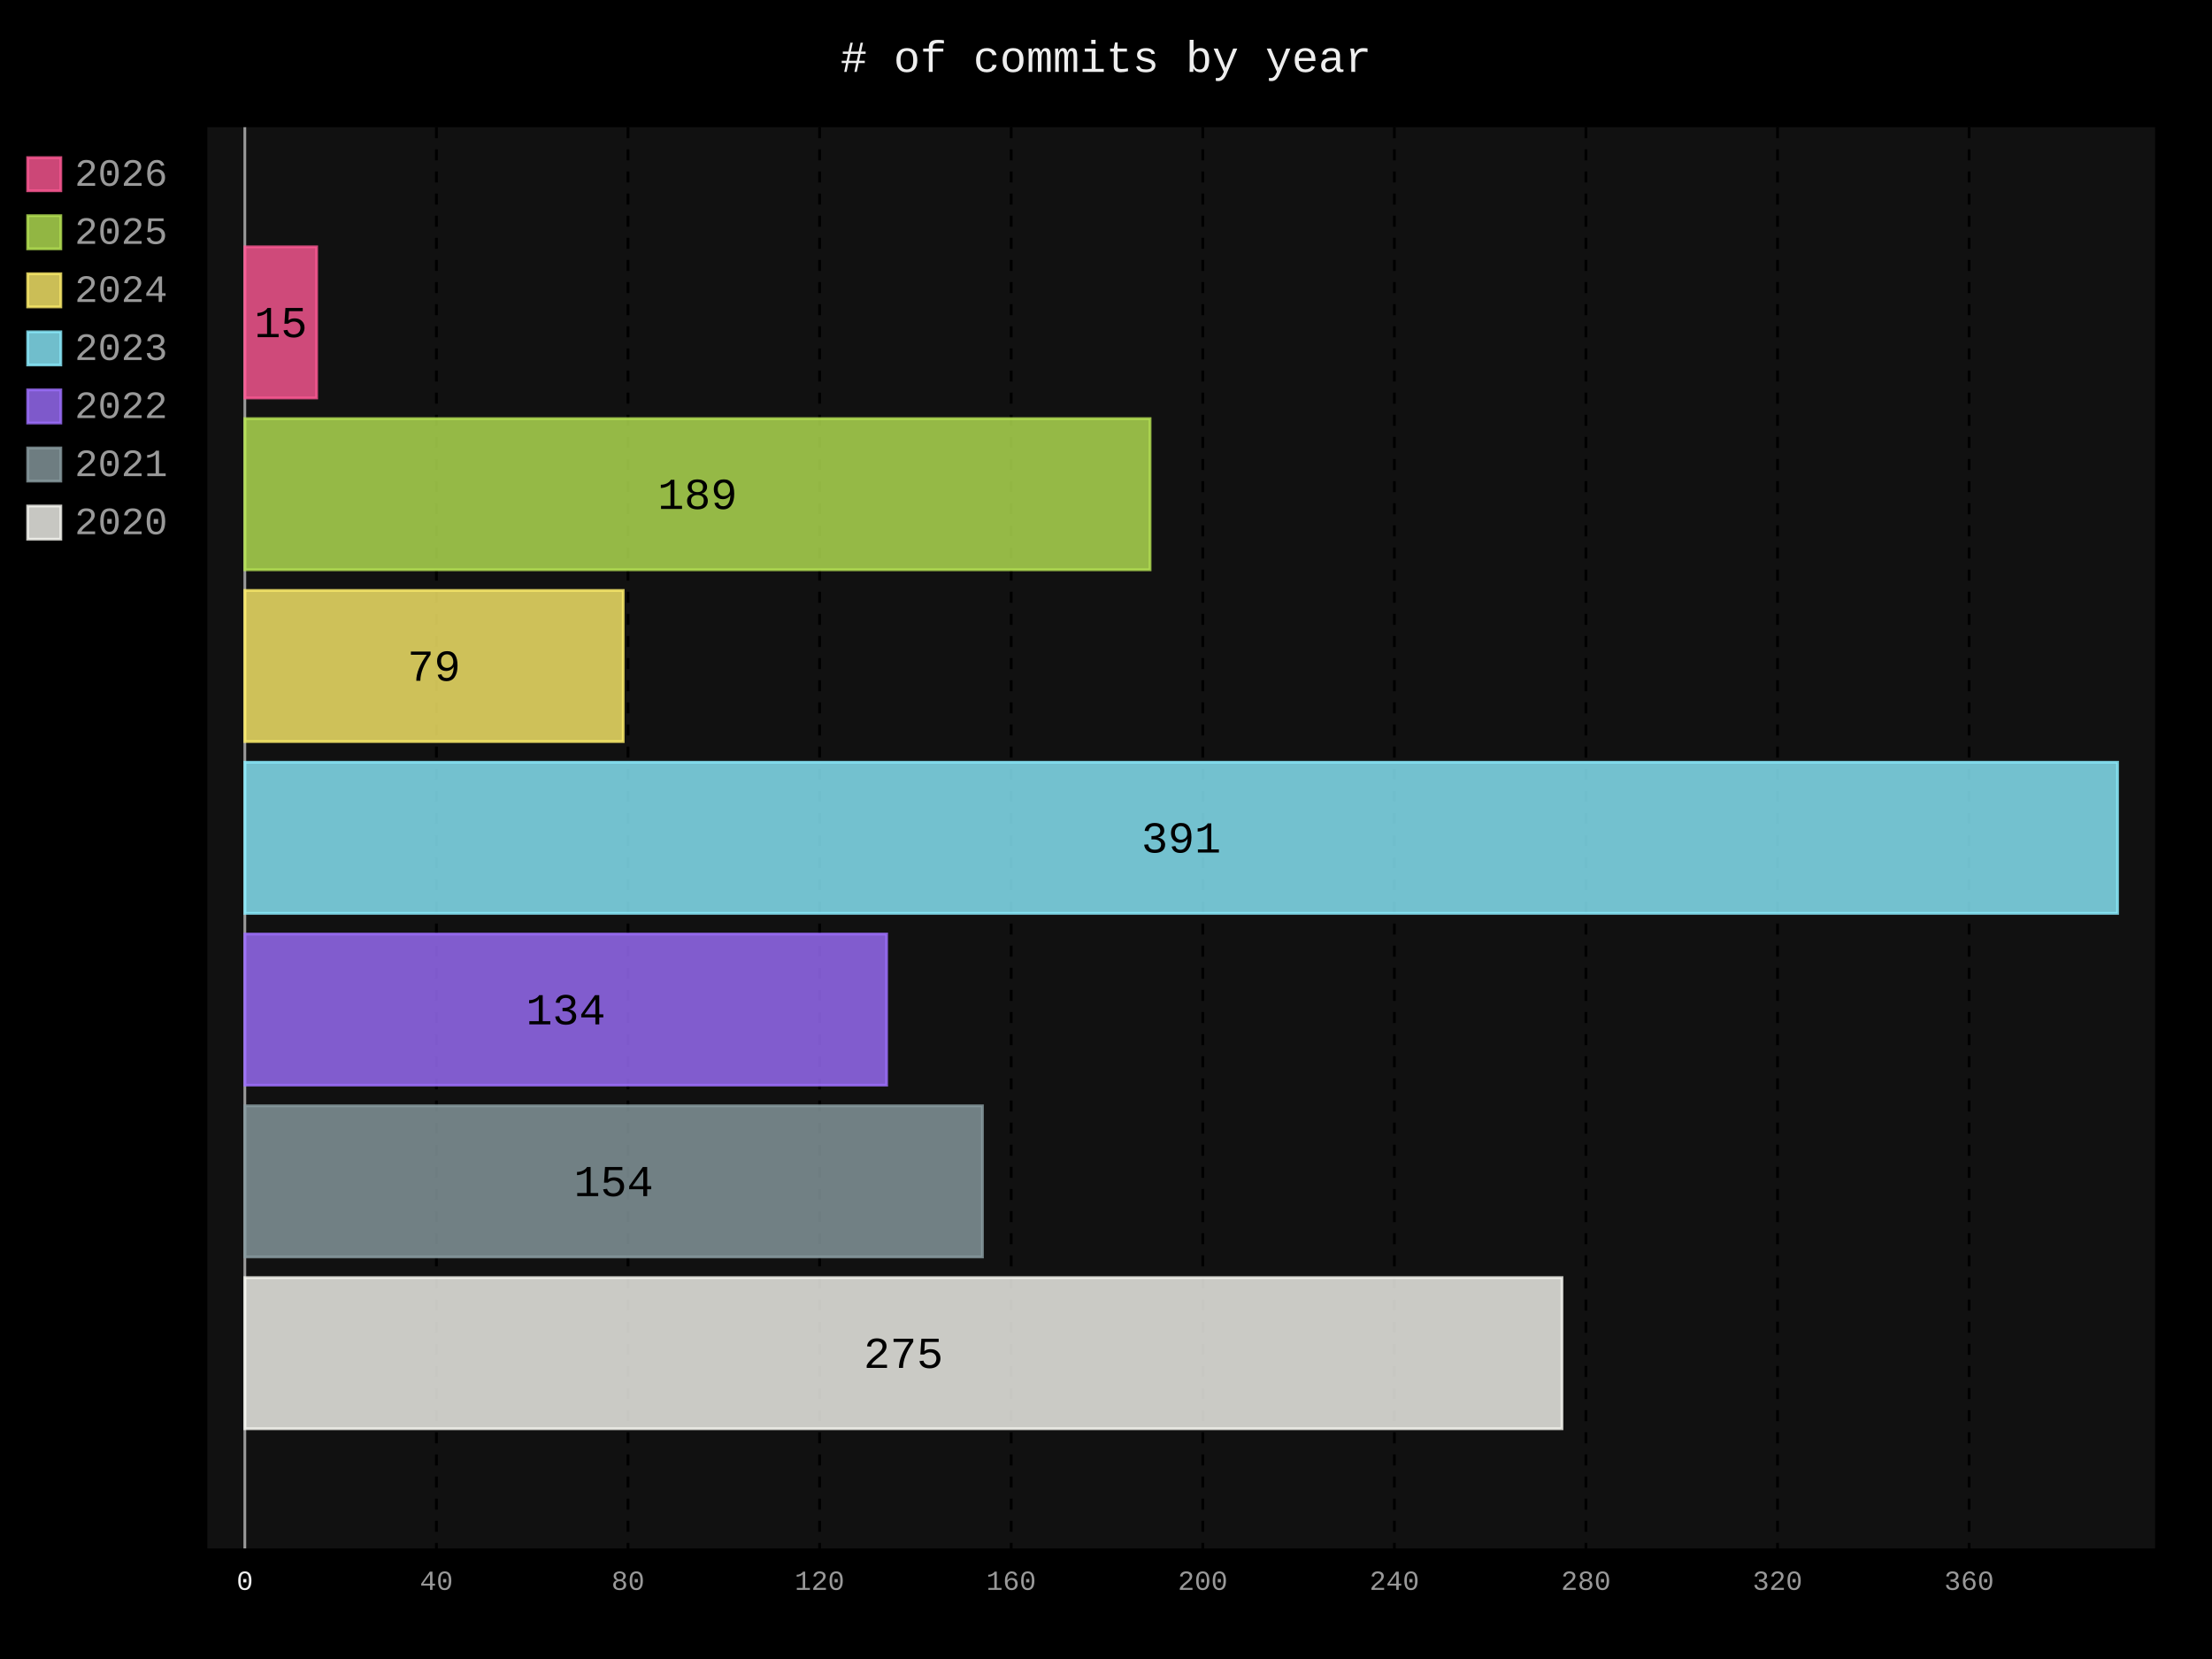
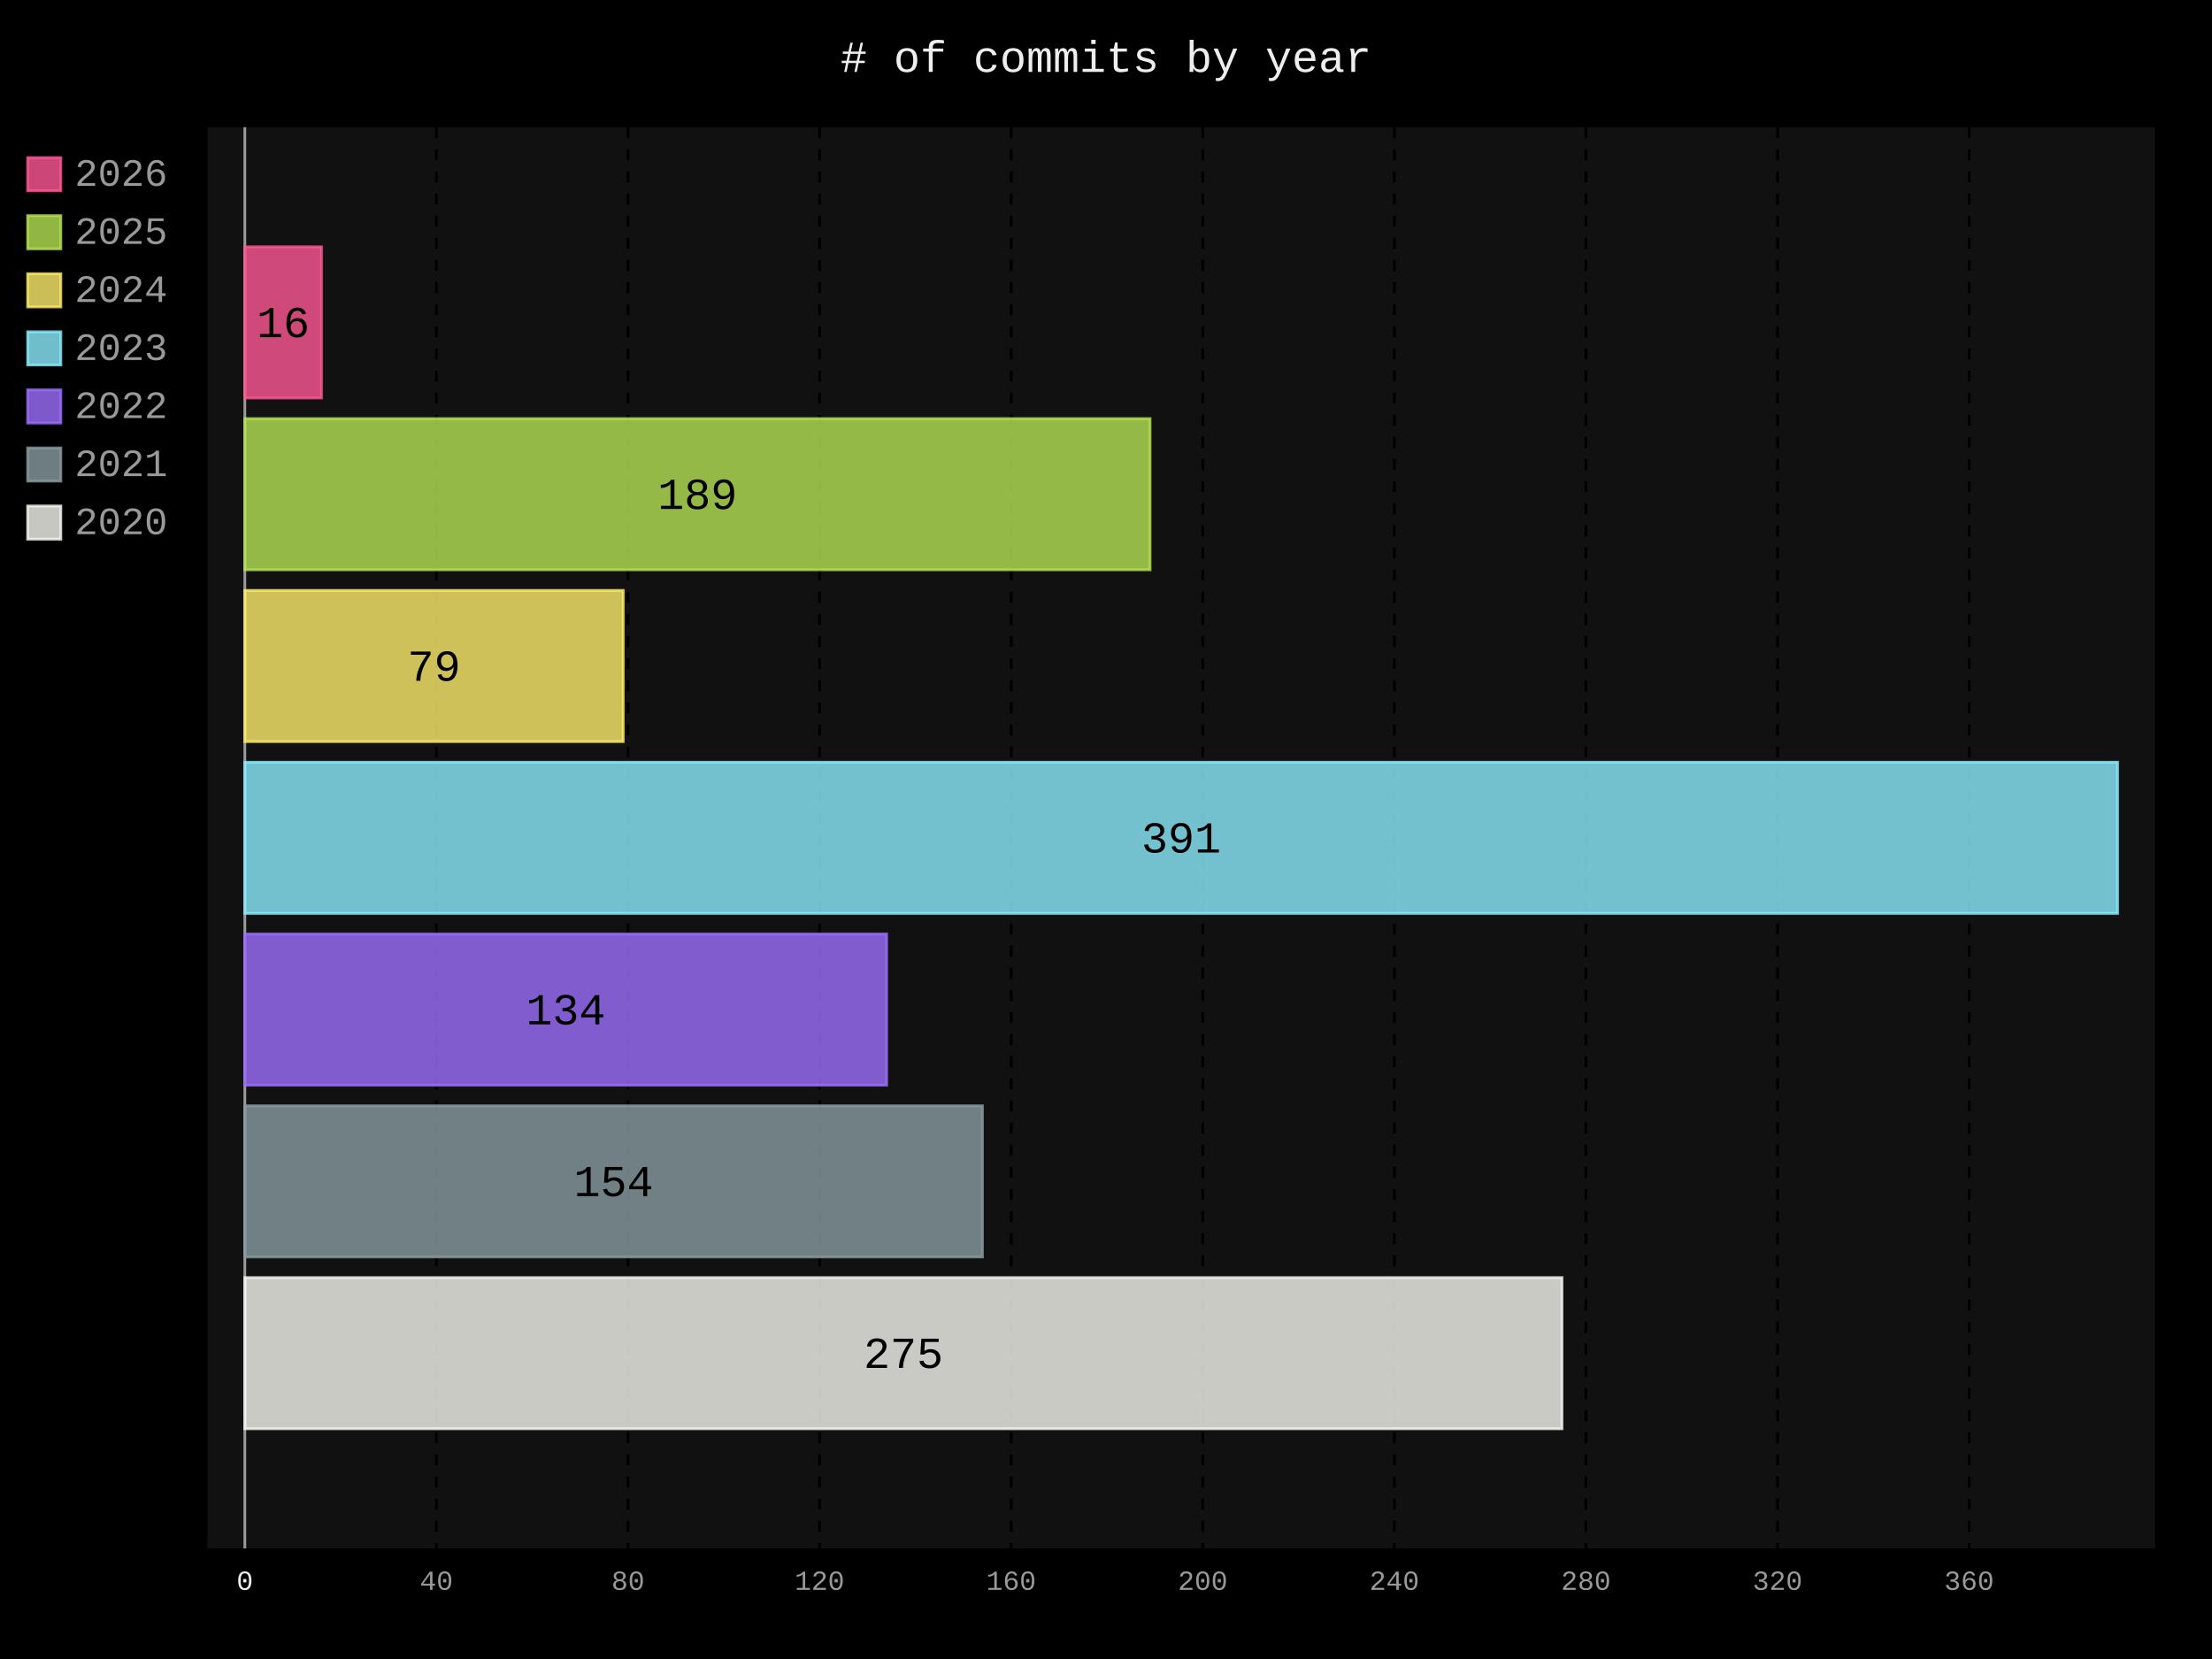
- <svg xmlns="http://www.w3.org/2000/svg" id="chart-1e667a33-da09-4c4b-8ff7-45ad041af95b" class="pygal-chart" viewBox="0 0 800 600">
+ <svg xmlns="http://www.w3.org/2000/svg" id="chart-dd189e8d-3c3a-4564-9ce3-efe9df6f688c" class="pygal-chart" viewBox="0 0 800 600">
  <defs>
-     <style type="text/css">#chart-1e667a33-da09-4c4b-8ff7-45ad041af95b{-webkit-user-select:none;-webkit-font-smoothing:antialiased;font-family:Consolas,"Liberation Mono",Menlo,Courier,monospace}#chart-1e667a33-da09-4c4b-8ff7-45ad041af95b .title{font-family:Consolas,"Liberation Mono",Menlo,Courier,monospace;font-size:16px}#chart-1e667a33-da09-4c4b-8ff7-45ad041af95b .legends .legend text{font-family:Consolas,"Liberation Mono",Menlo,Courier,monospace;font-size:14px}#chart-1e667a33-da09-4c4b-8ff7-45ad041af95b .axis text{font-family:Consolas,"Liberation Mono",Menlo,Courier,monospace;font-size:10px}#chart-1e667a33-da09-4c4b-8ff7-45ad041af95b .axis text.major{font-family:Consolas,"Liberation Mono",Menlo,Courier,monospace;font-size:10px}#chart-1e667a33-da09-4c4b-8ff7-45ad041af95b .text-overlay text.value{font-family:Consolas,"Liberation Mono",Menlo,Courier,monospace;font-size:16px}#chart-1e667a33-da09-4c4b-8ff7-45ad041af95b .text-overlay text.label{font-family:Consolas,"Liberation Mono",Menlo,Courier,monospace;font-size:10px}#chart-1e667a33-da09-4c4b-8ff7-45ad041af95b .tooltip{font-family:Consolas,"Liberation Mono",Menlo,Courier,monospace;font-size:14px}#chart-1e667a33-da09-4c4b-8ff7-45ad041af95b text.no_data{font-family:Consolas,"Liberation Mono",Menlo,Courier,monospace;font-size:64px}
- #chart-1e667a33-da09-4c4b-8ff7-45ad041af95b{background-color:black}#chart-1e667a33-da09-4c4b-8ff7-45ad041af95b path,#chart-1e667a33-da09-4c4b-8ff7-45ad041af95b line,#chart-1e667a33-da09-4c4b-8ff7-45ad041af95b rect,#chart-1e667a33-da09-4c4b-8ff7-45ad041af95b circle{-webkit-transition:250ms;-moz-transition:250ms;transition:250ms}#chart-1e667a33-da09-4c4b-8ff7-45ad041af95b .graph &gt; .background{fill:black}#chart-1e667a33-da09-4c4b-8ff7-45ad041af95b .plot &gt; .background{fill:#111}#chart-1e667a33-da09-4c4b-8ff7-45ad041af95b .graph{fill:#999}#chart-1e667a33-da09-4c4b-8ff7-45ad041af95b text.no_data{fill:#eee}#chart-1e667a33-da09-4c4b-8ff7-45ad041af95b .title{fill:#eee}#chart-1e667a33-da09-4c4b-8ff7-45ad041af95b .legends .legend text{fill:#999}#chart-1e667a33-da09-4c4b-8ff7-45ad041af95b .legends .legend:hover text{fill:#eee}#chart-1e667a33-da09-4c4b-8ff7-45ad041af95b .axis .line{stroke:#eee}#chart-1e667a33-da09-4c4b-8ff7-45ad041af95b .axis .guide.line{stroke:#555}#chart-1e667a33-da09-4c4b-8ff7-45ad041af95b .axis .major.line{stroke:#999}#chart-1e667a33-da09-4c4b-8ff7-45ad041af95b .axis text.major{fill:#eee}#chart-1e667a33-da09-4c4b-8ff7-45ad041af95b .axis.y .guides:hover .guide.line,#chart-1e667a33-da09-4c4b-8ff7-45ad041af95b .line-graph .axis.x .guides:hover .guide.line,#chart-1e667a33-da09-4c4b-8ff7-45ad041af95b .stackedline-graph .axis.x .guides:hover .guide.line,#chart-1e667a33-da09-4c4b-8ff7-45ad041af95b .xy-graph .axis.x .guides:hover .guide.line{stroke:#eee}#chart-1e667a33-da09-4c4b-8ff7-45ad041af95b .axis .guides:hover text{fill:#eee}#chart-1e667a33-da09-4c4b-8ff7-45ad041af95b .reactive{fill-opacity:.8;stroke-opacity:.8;stroke-width:1}#chart-1e667a33-da09-4c4b-8ff7-45ad041af95b .ci{stroke:#999}#chart-1e667a33-da09-4c4b-8ff7-45ad041af95b .reactive.active,#chart-1e667a33-da09-4c4b-8ff7-45ad041af95b .active .reactive{fill-opacity:.4;stroke-opacity:.9;stroke-width:4}#chart-1e667a33-da09-4c4b-8ff7-45ad041af95b .ci .reactive.active{stroke-width:1.5}#chart-1e667a33-da09-4c4b-8ff7-45ad041af95b .series text{fill:#eee}#chart-1e667a33-da09-4c4b-8ff7-45ad041af95b .tooltip rect{fill:#111;stroke:#eee;-webkit-transition:opacity 250ms;-moz-transition:opacity 250ms;transition:opacity 250ms}#chart-1e667a33-da09-4c4b-8ff7-45ad041af95b .tooltip .label{fill:#999}#chart-1e667a33-da09-4c4b-8ff7-45ad041af95b .tooltip .label{fill:#999}#chart-1e667a33-da09-4c4b-8ff7-45ad041af95b .tooltip .legend{font-size:.8em;fill:#555}#chart-1e667a33-da09-4c4b-8ff7-45ad041af95b .tooltip .x_label{font-size:.6em;fill:#eee}#chart-1e667a33-da09-4c4b-8ff7-45ad041af95b .tooltip .xlink{font-size:.5em;text-decoration:underline}#chart-1e667a33-da09-4c4b-8ff7-45ad041af95b .tooltip .value{font-size:1.5em}#chart-1e667a33-da09-4c4b-8ff7-45ad041af95b .bound{font-size:.5em}#chart-1e667a33-da09-4c4b-8ff7-45ad041af95b .max-value{font-size:.75em;fill:#555}#chart-1e667a33-da09-4c4b-8ff7-45ad041af95b .map-element{fill:#111;stroke:#555 !important}#chart-1e667a33-da09-4c4b-8ff7-45ad041af95b .map-element .reactive{fill-opacity:inherit;stroke-opacity:inherit}#chart-1e667a33-da09-4c4b-8ff7-45ad041af95b .color-0,#chart-1e667a33-da09-4c4b-8ff7-45ad041af95b .color-0 a:visited{stroke:#ff5995;fill:#ff5995}#chart-1e667a33-da09-4c4b-8ff7-45ad041af95b .color-1,#chart-1e667a33-da09-4c4b-8ff7-45ad041af95b .color-1 a:visited{stroke:#b6e354;fill:#b6e354}#chart-1e667a33-da09-4c4b-8ff7-45ad041af95b .color-2,#chart-1e667a33-da09-4c4b-8ff7-45ad041af95b .color-2 a:visited{stroke:#feed6c;fill:#feed6c}#chart-1e667a33-da09-4c4b-8ff7-45ad041af95b .color-3,#chart-1e667a33-da09-4c4b-8ff7-45ad041af95b .color-3 a:visited{stroke:#8cedff;fill:#8cedff}#chart-1e667a33-da09-4c4b-8ff7-45ad041af95b .color-4,#chart-1e667a33-da09-4c4b-8ff7-45ad041af95b .color-4 a:visited{stroke:#9e6ffe;fill:#9e6ffe}#chart-1e667a33-da09-4c4b-8ff7-45ad041af95b .color-5,#chart-1e667a33-da09-4c4b-8ff7-45ad041af95b .color-5 a:visited{stroke:#899ca1;fill:#899ca1}#chart-1e667a33-da09-4c4b-8ff7-45ad041af95b .color-6,#chart-1e667a33-da09-4c4b-8ff7-45ad041af95b .color-6 a:visited{stroke:#f8f8f2;fill:#f8f8f2}#chart-1e667a33-da09-4c4b-8ff7-45ad041af95b .text-overlay .color-0 text{fill:black}#chart-1e667a33-da09-4c4b-8ff7-45ad041af95b .text-overlay .color-1 text{fill:black}#chart-1e667a33-da09-4c4b-8ff7-45ad041af95b .text-overlay .color-2 text{fill:black}#chart-1e667a33-da09-4c4b-8ff7-45ad041af95b .text-overlay .color-3 text{fill:black}#chart-1e667a33-da09-4c4b-8ff7-45ad041af95b .text-overlay .color-4 text{fill:black}#chart-1e667a33-da09-4c4b-8ff7-45ad041af95b .text-overlay .color-5 text{fill:black}#chart-1e667a33-da09-4c4b-8ff7-45ad041af95b .text-overlay .color-6 text{fill:black}
- #chart-1e667a33-da09-4c4b-8ff7-45ad041af95b text.no_data{text-anchor:middle}#chart-1e667a33-da09-4c4b-8ff7-45ad041af95b .guide.line{fill:none}#chart-1e667a33-da09-4c4b-8ff7-45ad041af95b .centered{text-anchor:middle}#chart-1e667a33-da09-4c4b-8ff7-45ad041af95b .title{text-anchor:middle}#chart-1e667a33-da09-4c4b-8ff7-45ad041af95b .legends .legend text{fill-opacity:1}#chart-1e667a33-da09-4c4b-8ff7-45ad041af95b .axis.x text{text-anchor:middle}#chart-1e667a33-da09-4c4b-8ff7-45ad041af95b .axis.x:not(.web) text[transform]{text-anchor:start}#chart-1e667a33-da09-4c4b-8ff7-45ad041af95b .axis.x:not(.web) text[transform].backwards{text-anchor:end}#chart-1e667a33-da09-4c4b-8ff7-45ad041af95b .axis.y text{text-anchor:end}#chart-1e667a33-da09-4c4b-8ff7-45ad041af95b .axis.y text[transform].backwards{text-anchor:start}#chart-1e667a33-da09-4c4b-8ff7-45ad041af95b .axis.y2 text{text-anchor:start}#chart-1e667a33-da09-4c4b-8ff7-45ad041af95b .axis.y2 text[transform].backwards{text-anchor:end}#chart-1e667a33-da09-4c4b-8ff7-45ad041af95b .axis .guide.line{stroke-dasharray:4,4;stroke:black}#chart-1e667a33-da09-4c4b-8ff7-45ad041af95b .axis .major.guide.line{stroke-dasharray:6,6;stroke:black}#chart-1e667a33-da09-4c4b-8ff7-45ad041af95b .horizontal .axis.y .guide.line,#chart-1e667a33-da09-4c4b-8ff7-45ad041af95b .horizontal .axis.y2 .guide.line,#chart-1e667a33-da09-4c4b-8ff7-45ad041af95b .vertical .axis.x .guide.line{opacity:0}#chart-1e667a33-da09-4c4b-8ff7-45ad041af95b .horizontal .axis.always_show .guide.line,#chart-1e667a33-da09-4c4b-8ff7-45ad041af95b .vertical .axis.always_show .guide.line{opacity:1 !important}#chart-1e667a33-da09-4c4b-8ff7-45ad041af95b .axis.y .guides:hover .guide.line,#chart-1e667a33-da09-4c4b-8ff7-45ad041af95b .axis.y2 .guides:hover .guide.line,#chart-1e667a33-da09-4c4b-8ff7-45ad041af95b .axis.x .guides:hover .guide.line{opacity:1}#chart-1e667a33-da09-4c4b-8ff7-45ad041af95b .axis .guides:hover text{opacity:1}#chart-1e667a33-da09-4c4b-8ff7-45ad041af95b .nofill{fill:none}#chart-1e667a33-da09-4c4b-8ff7-45ad041af95b .subtle-fill{fill-opacity:.2}#chart-1e667a33-da09-4c4b-8ff7-45ad041af95b .dot{stroke-width:1px;fill-opacity:1;stroke-opacity:1}#chart-1e667a33-da09-4c4b-8ff7-45ad041af95b .dot.active{stroke-width:5px}#chart-1e667a33-da09-4c4b-8ff7-45ad041af95b .dot.negative{fill:transparent}#chart-1e667a33-da09-4c4b-8ff7-45ad041af95b text,#chart-1e667a33-da09-4c4b-8ff7-45ad041af95b tspan{stroke:none !important}#chart-1e667a33-da09-4c4b-8ff7-45ad041af95b .series text.active{opacity:1}#chart-1e667a33-da09-4c4b-8ff7-45ad041af95b .tooltip rect{fill-opacity:.95;stroke-width:.5}#chart-1e667a33-da09-4c4b-8ff7-45ad041af95b .tooltip text{fill-opacity:1}#chart-1e667a33-da09-4c4b-8ff7-45ad041af95b .showable{visibility:hidden}#chart-1e667a33-da09-4c4b-8ff7-45ad041af95b .showable.shown{visibility:visible}#chart-1e667a33-da09-4c4b-8ff7-45ad041af95b .gauge-background{fill:rgba(229,229,229,1);stroke:none}#chart-1e667a33-da09-4c4b-8ff7-45ad041af95b .bg-lines{stroke:black;stroke-width:2px}</style>
+     <style type="text/css">#chart-dd189e8d-3c3a-4564-9ce3-efe9df6f688c{-webkit-user-select:none;-webkit-font-smoothing:antialiased;font-family:Consolas,"Liberation Mono",Menlo,Courier,monospace}#chart-dd189e8d-3c3a-4564-9ce3-efe9df6f688c .title{font-family:Consolas,"Liberation Mono",Menlo,Courier,monospace;font-size:16px}#chart-dd189e8d-3c3a-4564-9ce3-efe9df6f688c .legends .legend text{font-family:Consolas,"Liberation Mono",Menlo,Courier,monospace;font-size:14px}#chart-dd189e8d-3c3a-4564-9ce3-efe9df6f688c .axis text{font-family:Consolas,"Liberation Mono",Menlo,Courier,monospace;font-size:10px}#chart-dd189e8d-3c3a-4564-9ce3-efe9df6f688c .axis text.major{font-family:Consolas,"Liberation Mono",Menlo,Courier,monospace;font-size:10px}#chart-dd189e8d-3c3a-4564-9ce3-efe9df6f688c .text-overlay text.value{font-family:Consolas,"Liberation Mono",Menlo,Courier,monospace;font-size:16px}#chart-dd189e8d-3c3a-4564-9ce3-efe9df6f688c .text-overlay text.label{font-family:Consolas,"Liberation Mono",Menlo,Courier,monospace;font-size:10px}#chart-dd189e8d-3c3a-4564-9ce3-efe9df6f688c .tooltip{font-family:Consolas,"Liberation Mono",Menlo,Courier,monospace;font-size:14px}#chart-dd189e8d-3c3a-4564-9ce3-efe9df6f688c text.no_data{font-family:Consolas,"Liberation Mono",Menlo,Courier,monospace;font-size:64px}
+ #chart-dd189e8d-3c3a-4564-9ce3-efe9df6f688c{background-color:black}#chart-dd189e8d-3c3a-4564-9ce3-efe9df6f688c path,#chart-dd189e8d-3c3a-4564-9ce3-efe9df6f688c line,#chart-dd189e8d-3c3a-4564-9ce3-efe9df6f688c rect,#chart-dd189e8d-3c3a-4564-9ce3-efe9df6f688c circle{-webkit-transition:250ms;-moz-transition:250ms;transition:250ms}#chart-dd189e8d-3c3a-4564-9ce3-efe9df6f688c .graph &gt; .background{fill:black}#chart-dd189e8d-3c3a-4564-9ce3-efe9df6f688c .plot &gt; .background{fill:#111}#chart-dd189e8d-3c3a-4564-9ce3-efe9df6f688c .graph{fill:#999}#chart-dd189e8d-3c3a-4564-9ce3-efe9df6f688c text.no_data{fill:#eee}#chart-dd189e8d-3c3a-4564-9ce3-efe9df6f688c .title{fill:#eee}#chart-dd189e8d-3c3a-4564-9ce3-efe9df6f688c .legends .legend text{fill:#999}#chart-dd189e8d-3c3a-4564-9ce3-efe9df6f688c .legends .legend:hover text{fill:#eee}#chart-dd189e8d-3c3a-4564-9ce3-efe9df6f688c .axis .line{stroke:#eee}#chart-dd189e8d-3c3a-4564-9ce3-efe9df6f688c .axis .guide.line{stroke:#555}#chart-dd189e8d-3c3a-4564-9ce3-efe9df6f688c .axis .major.line{stroke:#999}#chart-dd189e8d-3c3a-4564-9ce3-efe9df6f688c .axis text.major{fill:#eee}#chart-dd189e8d-3c3a-4564-9ce3-efe9df6f688c .axis.y .guides:hover .guide.line,#chart-dd189e8d-3c3a-4564-9ce3-efe9df6f688c .line-graph .axis.x .guides:hover .guide.line,#chart-dd189e8d-3c3a-4564-9ce3-efe9df6f688c .stackedline-graph .axis.x .guides:hover .guide.line,#chart-dd189e8d-3c3a-4564-9ce3-efe9df6f688c .xy-graph .axis.x .guides:hover .guide.line{stroke:#eee}#chart-dd189e8d-3c3a-4564-9ce3-efe9df6f688c .axis .guides:hover text{fill:#eee}#chart-dd189e8d-3c3a-4564-9ce3-efe9df6f688c .reactive{fill-opacity:.8;stroke-opacity:.8;stroke-width:1}#chart-dd189e8d-3c3a-4564-9ce3-efe9df6f688c .ci{stroke:#999}#chart-dd189e8d-3c3a-4564-9ce3-efe9df6f688c .reactive.active,#chart-dd189e8d-3c3a-4564-9ce3-efe9df6f688c .active .reactive{fill-opacity:.4;stroke-opacity:.9;stroke-width:4}#chart-dd189e8d-3c3a-4564-9ce3-efe9df6f688c .ci .reactive.active{stroke-width:1.5}#chart-dd189e8d-3c3a-4564-9ce3-efe9df6f688c .series text{fill:#eee}#chart-dd189e8d-3c3a-4564-9ce3-efe9df6f688c .tooltip rect{fill:#111;stroke:#eee;-webkit-transition:opacity 250ms;-moz-transition:opacity 250ms;transition:opacity 250ms}#chart-dd189e8d-3c3a-4564-9ce3-efe9df6f688c .tooltip .label{fill:#999}#chart-dd189e8d-3c3a-4564-9ce3-efe9df6f688c .tooltip .label{fill:#999}#chart-dd189e8d-3c3a-4564-9ce3-efe9df6f688c .tooltip .legend{font-size:.8em;fill:#555}#chart-dd189e8d-3c3a-4564-9ce3-efe9df6f688c .tooltip .x_label{font-size:.6em;fill:#eee}#chart-dd189e8d-3c3a-4564-9ce3-efe9df6f688c .tooltip .xlink{font-size:.5em;text-decoration:underline}#chart-dd189e8d-3c3a-4564-9ce3-efe9df6f688c .tooltip .value{font-size:1.5em}#chart-dd189e8d-3c3a-4564-9ce3-efe9df6f688c .bound{font-size:.5em}#chart-dd189e8d-3c3a-4564-9ce3-efe9df6f688c .max-value{font-size:.75em;fill:#555}#chart-dd189e8d-3c3a-4564-9ce3-efe9df6f688c .map-element{fill:#111;stroke:#555 !important}#chart-dd189e8d-3c3a-4564-9ce3-efe9df6f688c .map-element .reactive{fill-opacity:inherit;stroke-opacity:inherit}#chart-dd189e8d-3c3a-4564-9ce3-efe9df6f688c .color-0,#chart-dd189e8d-3c3a-4564-9ce3-efe9df6f688c .color-0 a:visited{stroke:#ff5995;fill:#ff5995}#chart-dd189e8d-3c3a-4564-9ce3-efe9df6f688c .color-1,#chart-dd189e8d-3c3a-4564-9ce3-efe9df6f688c .color-1 a:visited{stroke:#b6e354;fill:#b6e354}#chart-dd189e8d-3c3a-4564-9ce3-efe9df6f688c .color-2,#chart-dd189e8d-3c3a-4564-9ce3-efe9df6f688c .color-2 a:visited{stroke:#feed6c;fill:#feed6c}#chart-dd189e8d-3c3a-4564-9ce3-efe9df6f688c .color-3,#chart-dd189e8d-3c3a-4564-9ce3-efe9df6f688c .color-3 a:visited{stroke:#8cedff;fill:#8cedff}#chart-dd189e8d-3c3a-4564-9ce3-efe9df6f688c .color-4,#chart-dd189e8d-3c3a-4564-9ce3-efe9df6f688c .color-4 a:visited{stroke:#9e6ffe;fill:#9e6ffe}#chart-dd189e8d-3c3a-4564-9ce3-efe9df6f688c .color-5,#chart-dd189e8d-3c3a-4564-9ce3-efe9df6f688c .color-5 a:visited{stroke:#899ca1;fill:#899ca1}#chart-dd189e8d-3c3a-4564-9ce3-efe9df6f688c .color-6,#chart-dd189e8d-3c3a-4564-9ce3-efe9df6f688c .color-6 a:visited{stroke:#f8f8f2;fill:#f8f8f2}#chart-dd189e8d-3c3a-4564-9ce3-efe9df6f688c .text-overlay .color-0 text{fill:black}#chart-dd189e8d-3c3a-4564-9ce3-efe9df6f688c .text-overlay .color-1 text{fill:black}#chart-dd189e8d-3c3a-4564-9ce3-efe9df6f688c .text-overlay .color-2 text{fill:black}#chart-dd189e8d-3c3a-4564-9ce3-efe9df6f688c .text-overlay .color-3 text{fill:black}#chart-dd189e8d-3c3a-4564-9ce3-efe9df6f688c .text-overlay .color-4 text{fill:black}#chart-dd189e8d-3c3a-4564-9ce3-efe9df6f688c .text-overlay .color-5 text{fill:black}#chart-dd189e8d-3c3a-4564-9ce3-efe9df6f688c .text-overlay .color-6 text{fill:black}
+ #chart-dd189e8d-3c3a-4564-9ce3-efe9df6f688c text.no_data{text-anchor:middle}#chart-dd189e8d-3c3a-4564-9ce3-efe9df6f688c .guide.line{fill:none}#chart-dd189e8d-3c3a-4564-9ce3-efe9df6f688c .centered{text-anchor:middle}#chart-dd189e8d-3c3a-4564-9ce3-efe9df6f688c .title{text-anchor:middle}#chart-dd189e8d-3c3a-4564-9ce3-efe9df6f688c .legends .legend text{fill-opacity:1}#chart-dd189e8d-3c3a-4564-9ce3-efe9df6f688c .axis.x text{text-anchor:middle}#chart-dd189e8d-3c3a-4564-9ce3-efe9df6f688c .axis.x:not(.web) text[transform]{text-anchor:start}#chart-dd189e8d-3c3a-4564-9ce3-efe9df6f688c .axis.x:not(.web) text[transform].backwards{text-anchor:end}#chart-dd189e8d-3c3a-4564-9ce3-efe9df6f688c .axis.y text{text-anchor:end}#chart-dd189e8d-3c3a-4564-9ce3-efe9df6f688c .axis.y text[transform].backwards{text-anchor:start}#chart-dd189e8d-3c3a-4564-9ce3-efe9df6f688c .axis.y2 text{text-anchor:start}#chart-dd189e8d-3c3a-4564-9ce3-efe9df6f688c .axis.y2 text[transform].backwards{text-anchor:end}#chart-dd189e8d-3c3a-4564-9ce3-efe9df6f688c .axis .guide.line{stroke-dasharray:4,4;stroke:black}#chart-dd189e8d-3c3a-4564-9ce3-efe9df6f688c .axis .major.guide.line{stroke-dasharray:6,6;stroke:black}#chart-dd189e8d-3c3a-4564-9ce3-efe9df6f688c .horizontal .axis.y .guide.line,#chart-dd189e8d-3c3a-4564-9ce3-efe9df6f688c .horizontal .axis.y2 .guide.line,#chart-dd189e8d-3c3a-4564-9ce3-efe9df6f688c .vertical .axis.x .guide.line{opacity:0}#chart-dd189e8d-3c3a-4564-9ce3-efe9df6f688c .horizontal .axis.always_show .guide.line,#chart-dd189e8d-3c3a-4564-9ce3-efe9df6f688c .vertical .axis.always_show .guide.line{opacity:1 !important}#chart-dd189e8d-3c3a-4564-9ce3-efe9df6f688c .axis.y .guides:hover .guide.line,#chart-dd189e8d-3c3a-4564-9ce3-efe9df6f688c .axis.y2 .guides:hover .guide.line,#chart-dd189e8d-3c3a-4564-9ce3-efe9df6f688c .axis.x .guides:hover .guide.line{opacity:1}#chart-dd189e8d-3c3a-4564-9ce3-efe9df6f688c .axis .guides:hover text{opacity:1}#chart-dd189e8d-3c3a-4564-9ce3-efe9df6f688c .nofill{fill:none}#chart-dd189e8d-3c3a-4564-9ce3-efe9df6f688c .subtle-fill{fill-opacity:.2}#chart-dd189e8d-3c3a-4564-9ce3-efe9df6f688c .dot{stroke-width:1px;fill-opacity:1;stroke-opacity:1}#chart-dd189e8d-3c3a-4564-9ce3-efe9df6f688c .dot.active{stroke-width:5px}#chart-dd189e8d-3c3a-4564-9ce3-efe9df6f688c .dot.negative{fill:transparent}#chart-dd189e8d-3c3a-4564-9ce3-efe9df6f688c text,#chart-dd189e8d-3c3a-4564-9ce3-efe9df6f688c tspan{stroke:none !important}#chart-dd189e8d-3c3a-4564-9ce3-efe9df6f688c .series text.active{opacity:1}#chart-dd189e8d-3c3a-4564-9ce3-efe9df6f688c .tooltip rect{fill-opacity:.95;stroke-width:.5}#chart-dd189e8d-3c3a-4564-9ce3-efe9df6f688c .tooltip text{fill-opacity:1}#chart-dd189e8d-3c3a-4564-9ce3-efe9df6f688c .showable{visibility:hidden}#chart-dd189e8d-3c3a-4564-9ce3-efe9df6f688c .showable.shown{visibility:visible}#chart-dd189e8d-3c3a-4564-9ce3-efe9df6f688c .gauge-background{fill:rgba(229,229,229,1);stroke:none}#chart-dd189e8d-3c3a-4564-9ce3-efe9df6f688c .bg-lines{stroke:black;stroke-width:2px}</style>
  </defs>
  <g class="graph horizontalbar-graph horizontal">
    <rect x="0" y="0" width="800" height="600" class="background" />
    <g transform="translate(75, 46)" class="plot">
      <rect x="0" y="0" width="704.4" height="514" class="background" />
      <g class="axis x always_show">
        <g class="guides">
          <path d="M13.546 0 v514" class="axis major line" />
          <text x="13.546" y="529.0" class="major">0</text>
        </g>
        <g class="guides">
          <path d="M82.836 0 v514" class="guide line" />
          <text x="82.836" y="529.0" class="">40</text>
        </g>
        <g class="guides">
          <path d="M152.126 0 v514" class="guide line" />
          <text x="152.126" y="529.0" class="">80</text>
        </g>
        <g class="guides">
          <path d="M221.416 0 v514" class="guide line" />
          <text x="221.416" y="529.0" class="">120</text>
        </g>
        <g class="guides">
          <path d="M290.705 0 v514" class="guide line" />
          <text x="290.705" y="529.0" class="">160</text>
        </g>
        <g class="guides">
          <path d="M359.995 0 v514" class="guide line" />
          <text x="359.995" y="529.0" class="">200</text>
        </g>
        <g class="guides">
          <path d="M429.285 0 v514" class="guide line" />
          <text x="429.285" y="529.0" class="">240</text>
        </g>
        <g class="guides">
          <path d="M498.575 0 v514" class="guide line" />
          <text x="498.575" y="529.0" class="">280</text>
        </g>
        <g class="guides">
          <path d="M567.864 0 v514" class="guide line" />
          <text x="567.864" y="529.0" class="">320</text>
        </g>
        <g class="guides">
          <path d="M637.154 0 v514" class="guide line" />
          <text x="637.154" y="529.0" class="">360</text>
        </g>
      </g>
      <g class="series serie-6 color-6">
        <g class="bars">
          <g class="bar">
            <rect x="13.546" y="416.058" rx="0" ry="0" width="476.367" height="54.676" class="rect reactive tooltip-trigger" />
          </g>
        </g>
      </g>
      <g class="series serie-5 color-5">
        <g class="bars">
          <g class="bar">
            <rect x="13.546" y="353.926" rx="0" ry="0" width="266.766" height="54.676" class="rect reactive tooltip-trigger" />
          </g>
        </g>
      </g>
      <g class="series serie-4 color-4">
        <g class="bars">
          <g class="bar">
            <rect x="13.546" y="291.794" rx="0" ry="0" width="232.121" height="54.676" class="rect reactive tooltip-trigger" />
          </g>
        </g>
      </g>
      <g class="series serie-3 color-3">
        <g class="bars">
          <g class="bar">
            <rect x="13.546" y="229.662" rx="0" ry="0" width="677.308" height="54.676" class="rect reactive tooltip-trigger" />
          </g>
        </g>
      </g>
      <g class="series serie-2 color-2">
        <g class="bars">
          <g class="bar">
            <rect x="13.546" y="167.53" rx="0" ry="0" width="136.847" height="54.676" class="rect reactive tooltip-trigger" />
          </g>
        </g>
      </g>
      <g class="series serie-1 color-1">
        <g class="bars">
          <g class="bar">
            <rect x="13.546" y="105.398" rx="0" ry="0" width="327.394" height="54.676" class="rect reactive tooltip-trigger" />
          </g>
        </g>
      </g>
      <g class="series serie-0 color-0">
        <g class="bars">
          <g class="bar">
-             <rect x="13.546" y="43.266" rx="0" ry="0" width="25.984" height="54.676" class="rect reactive tooltip-trigger" />
+             <rect x="13.546" y="43.266" rx="0" ry="0" width="27.716" height="54.676" class="rect reactive tooltip-trigger" />
          </g>
        </g>
      </g>
    </g>
    <g class="titles">
      <text x="400.0" y="26" class="title plot_title"># of commits by year</text>
    </g>
    <g transform="translate(75, 46)" class="plot overlay">
      <g class="series serie-6 color-6" />
      <g class="series serie-5 color-5" />
      <g class="series serie-4 color-4" />
      <g class="series serie-3 color-3" />
      <g class="series serie-2 color-2" />
      <g class="series serie-1 color-1" />
      <g class="series serie-0 color-0" />
    </g>
    <g transform="translate(75, 46)" class="plot text-overlay">
      <g class="series serie-6 color-6">
        <text text-anchor="middle" x="251.73" y="448.729" class="value">275</text>
      </g>
      <g class="series serie-5 color-5">
        <text text-anchor="middle" x="146.929" y="386.597" class="value">154</text>
      </g>
      <g class="series serie-4 color-4">
        <text text-anchor="middle" x="129.607" y="324.465" class="value">134</text>
      </g>
      <g class="series serie-3 color-3">
        <text text-anchor="middle" x="352.2" y="262.333" class="value">391</text>
      </g>
      <g class="series serie-2 color-2">
        <text text-anchor="middle" x="81.97" y="200.201" class="value">79</text>
      </g>
      <g class="series serie-1 color-1">
        <text text-anchor="middle" x="177.243" y="138.07" class="value">189</text>
      </g>
      <g class="series serie-0 color-0">
-         <text text-anchor="middle" x="26.538" y="75.938" class="value">15</text>
+         <text text-anchor="middle" x="27.404" y="75.938" class="value">16</text>
      </g>
    </g>
    <g transform="translate(75, 46)" class="plot tooltip-overlay">
      <g transform="translate(0 0)" style="opacity: 0" class="tooltip">
        <rect rx="0" ry="0" width="0" height="0" class="tooltip-box" />
        <g class="text" />
      </g>
    </g>
    <g transform="translate(10, 56)" class="legends">
      <g id="activate-serie-0" class="legend reactive activate-serie">
        <rect x="0.0" y="1.0" width="12" height="12" class="color-0 reactive" />
        <text x="17.0" y="11.2">2026</text>
      </g>
      <g id="activate-serie-1" class="legend reactive activate-serie">
        <rect x="0.0" y="22.0" width="12" height="12" class="color-1 reactive" />
        <text x="17.0" y="32.2">2025</text>
      </g>
      <g id="activate-serie-2" class="legend reactive activate-serie">
        <rect x="0.0" y="43.0" width="12" height="12" class="color-2 reactive" />
        <text x="17.0" y="53.2">2024</text>
      </g>
      <g id="activate-serie-3" class="legend reactive activate-serie">
        <rect x="0.0" y="64.0" width="12" height="12" class="color-3 reactive" />
        <text x="17.0" y="74.2">2023</text>
      </g>
      <g id="activate-serie-4" class="legend reactive activate-serie">
        <rect x="0.0" y="85.0" width="12" height="12" class="color-4 reactive" />
        <text x="17.0" y="95.2">2022</text>
      </g>
      <g id="activate-serie-5" class="legend reactive activate-serie">
        <rect x="0.0" y="106.0" width="12" height="12" class="color-5 reactive" />
        <text x="17.0" y="116.2">2021</text>
      </g>
      <g id="activate-serie-6" class="legend reactive activate-serie">
        <rect x="0.0" y="127.0" width="12" height="12" class="color-6 reactive" />
        <text x="17.0" y="137.2">2020</text>
      </g>
    </g>
    <g transform="translate(790, 56)" class="legends" />
  </g>
</svg>
